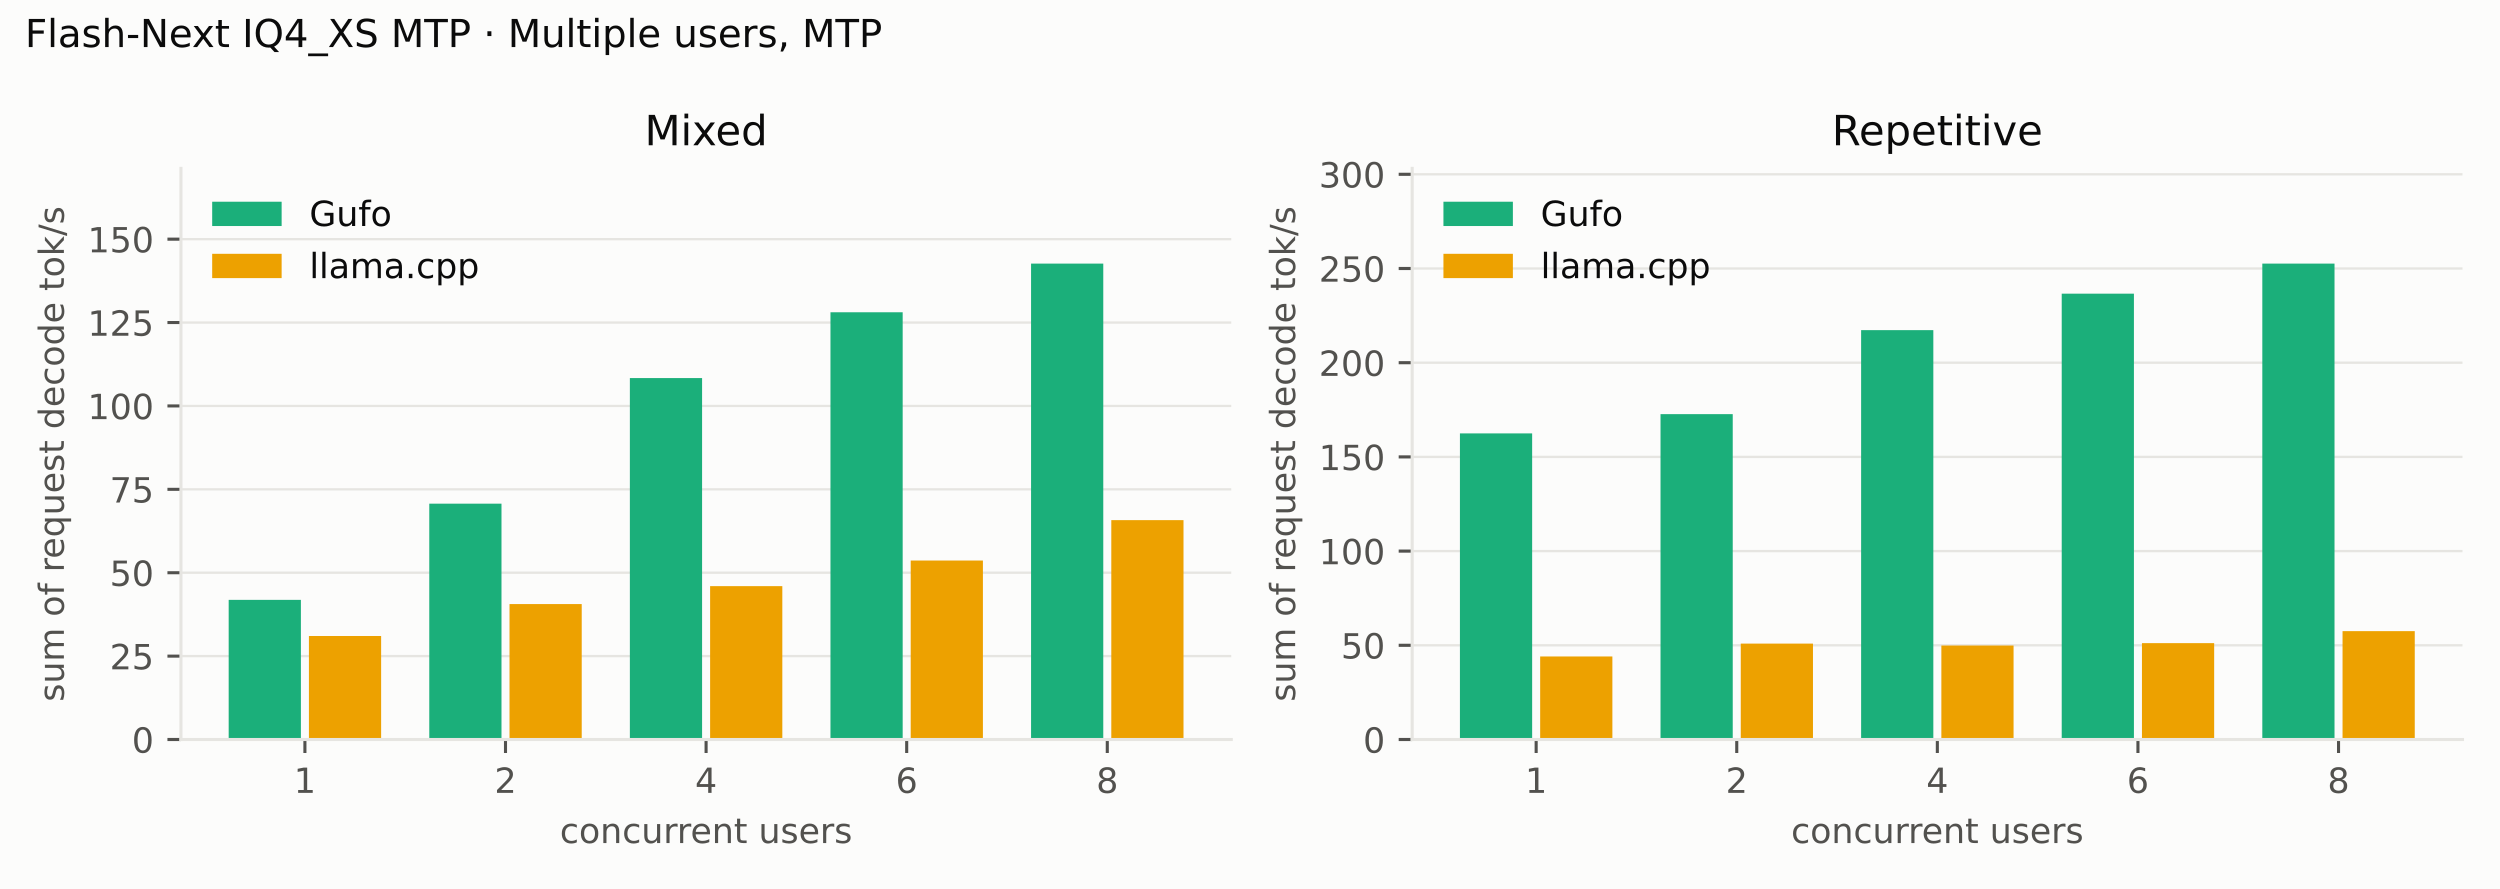
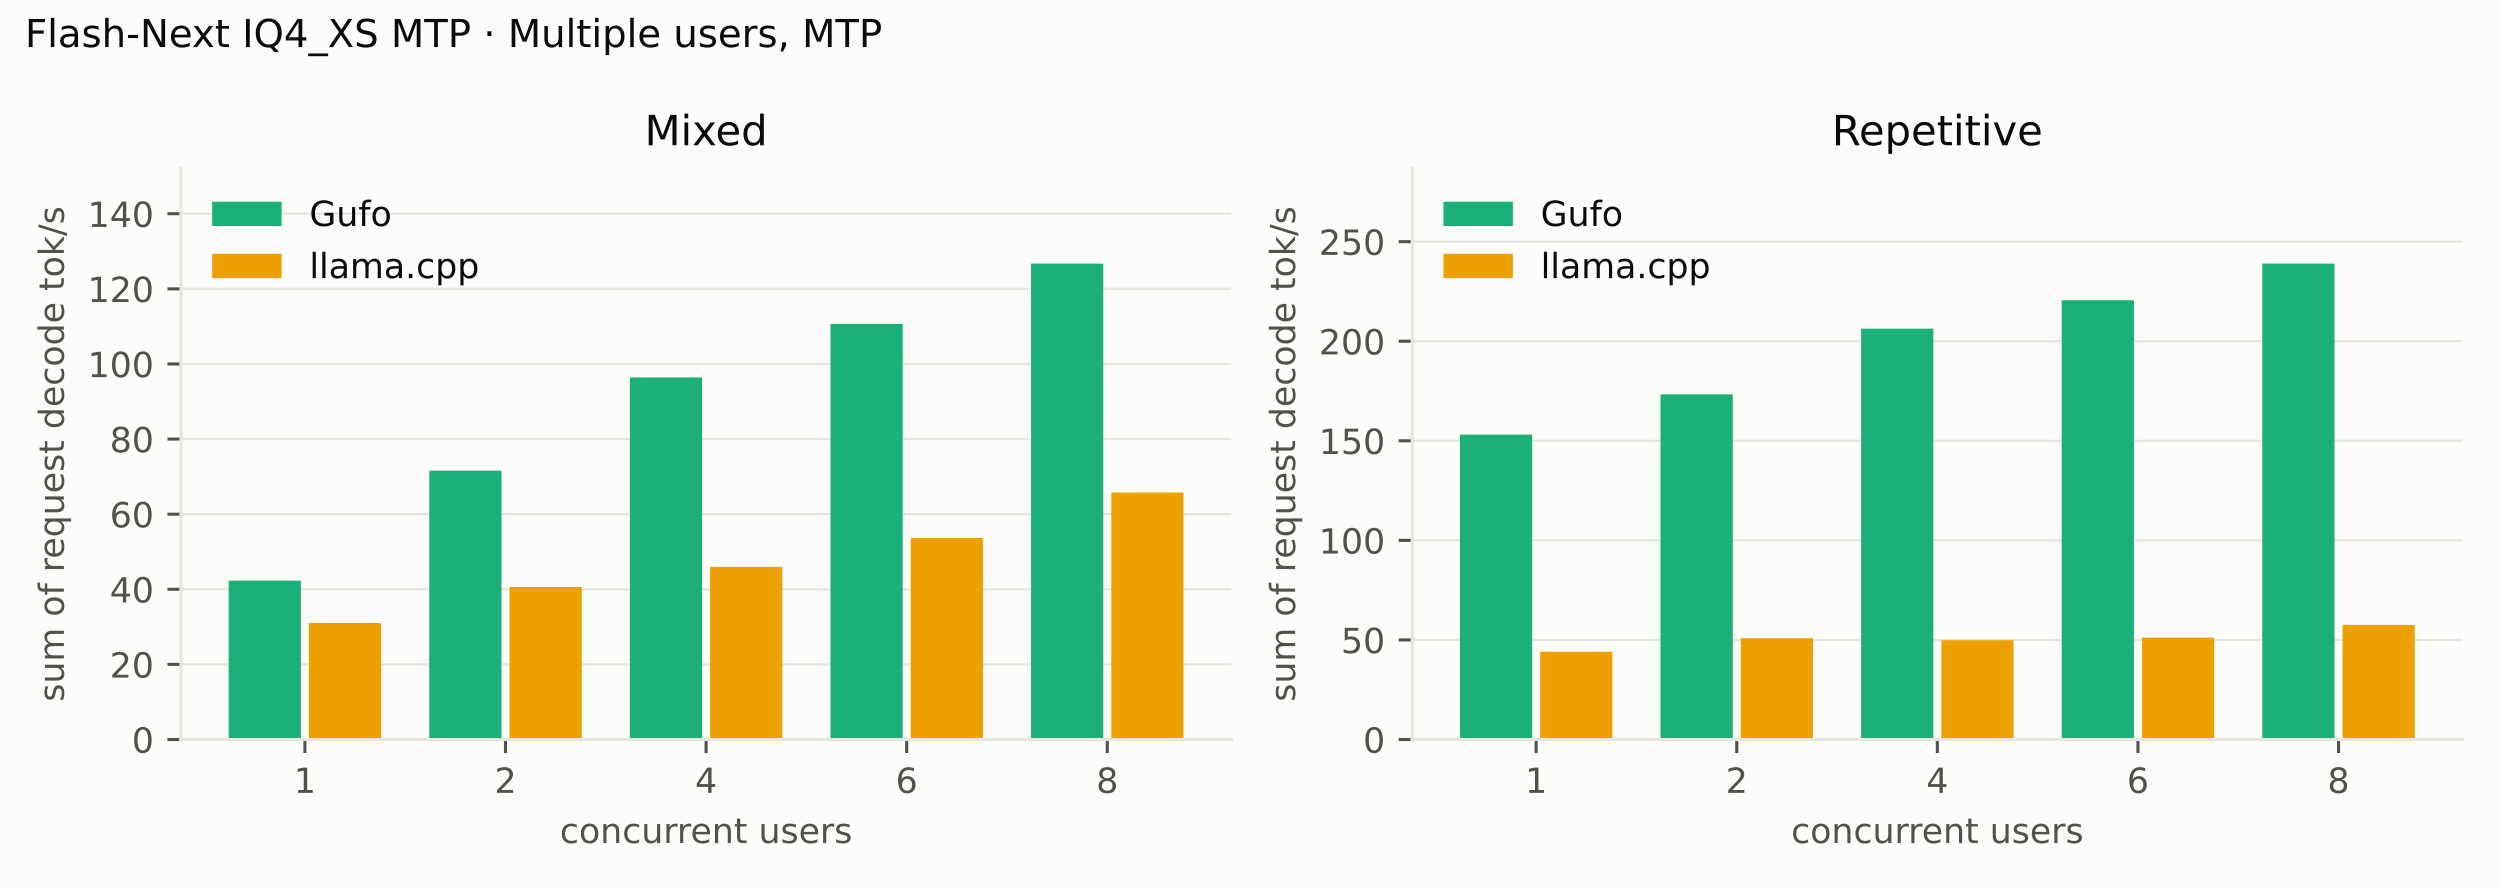
<svg xmlns="http://www.w3.org/2000/svg" xmlns:xlink="http://www.w3.org/1999/xlink" width="648pt" height="230.4pt" viewBox="0 0 648 230.4" version="1.1">
  <defs>
    <style type="text/css">*{stroke-linejoin: round; stroke-linecap: butt}</style>
  </defs>
  <g id="figure_1">
    <g id="patch_1">
      <path d="M 0 230.4 L 648 230.4 L 648 0 L 0 0 z " style="fill: #fcfcfb" />
    </g>
    <g id="axes_1">
      <g id="patch_2">
        <path d="M 46.899 191.68 L 319.14 191.68 L 319.14 43.647 L 46.899 43.647 z " style="fill: #fcfcfb" />
      </g>
      <g id="matplotlib.axis_1">
        <g id="xtick_1">
          <g id="line2d_1">
            <defs>
              <path id="m1ebf051f68" d="M 0 0 L 0 3.5 " style="stroke: #52514e; stroke-width: 0.8" />
            </defs>
            <g>
              <use xlink:href="#m1ebf051f68" x="79.032" y="191.68" style="fill: #52514e; stroke: #52514e; stroke-width: 0.8" />
            </g>
          </g>
          <g id="text_1">
            <text style="font-size: 9px; font-family: 'DejaVu Sans', 'Bitstream Vera Sans', 'Computer Modern Sans Serif', 'Lucida Grande', 'Verdana', 'Geneva', 'Lucid', 'Arial', 'Helvetica', 'Avant Garde', sans-serif; text-anchor: middle; fill: #52514e" x="79.032" y="205.518" transform="rotate(-0 79.03174 205.5179)">1</text>
          </g>
        </g>
        <g id="xtick_2">
          <g id="line2d_2">
            <g>
              <use xlink:href="#m1ebf051f68" x="131.026" y="191.68" style="fill: #52514e; stroke: #52514e; stroke-width: 0.8" />
            </g>
          </g>
          <g id="text_2">
            <text style="font-size: 9px; font-family: 'DejaVu Sans', 'Bitstream Vera Sans', 'Computer Modern Sans Serif', 'Lucida Grande', 'Verdana', 'Geneva', 'Lucid', 'Arial', 'Helvetica', 'Avant Garde', sans-serif; text-anchor: middle; fill: #52514e" x="131.026" y="205.518" transform="rotate(-0 131.0257 205.5179)">2</text>
          </g>
        </g>
        <g id="xtick_3">
          <g id="line2d_3">
            <g>
              <use xlink:href="#m1ebf051f68" x="183.02" y="191.68" style="fill: #52514e; stroke: #52514e; stroke-width: 0.8" />
            </g>
          </g>
          <g id="text_3">
            <text style="font-size: 9px; font-family: 'DejaVu Sans', 'Bitstream Vera Sans', 'Computer Modern Sans Serif', 'Lucida Grande', 'Verdana', 'Geneva', 'Lucid', 'Arial', 'Helvetica', 'Avant Garde', sans-serif; text-anchor: middle; fill: #52514e" x="183.02" y="205.518" transform="rotate(-0 183.0197 205.5179)">4</text>
          </g>
        </g>
        <g id="xtick_4">
          <g id="line2d_4">
            <g>
              <use xlink:href="#m1ebf051f68" x="235.014" y="191.68" style="fill: #52514e; stroke: #52514e; stroke-width: 0.8" />
            </g>
          </g>
          <g id="text_4">
            <text style="font-size: 9px; font-family: 'DejaVu Sans', 'Bitstream Vera Sans', 'Computer Modern Sans Serif', 'Lucida Grande', 'Verdana', 'Geneva', 'Lucid', 'Arial', 'Helvetica', 'Avant Garde', sans-serif; text-anchor: middle; fill: #52514e" x="235.014" y="205.518" transform="rotate(-0 235.0137 205.5179)">6</text>
          </g>
        </g>
        <g id="xtick_5">
          <g id="line2d_5">
            <g>
              <use xlink:href="#m1ebf051f68" x="287.008" y="191.68" style="fill: #52514e; stroke: #52514e; stroke-width: 0.8" />
            </g>
          </g>
          <g id="text_5">
            <text style="font-size: 9px; font-family: 'DejaVu Sans', 'Bitstream Vera Sans', 'Computer Modern Sans Serif', 'Lucida Grande', 'Verdana', 'Geneva', 'Lucid', 'Arial', 'Helvetica', 'Avant Garde', sans-serif; text-anchor: middle; fill: #52514e" x="287.008" y="205.518" transform="rotate(-0 287.0077 205.5179)">8</text>
          </g>
        </g>
        <g id="text_6">
          <text style="font-size: 9px; font-family: 'DejaVu Sans', 'Bitstream Vera Sans', 'Computer Modern Sans Serif', 'Lucida Grande', 'Verdana', 'Geneva', 'Lucid', 'Arial', 'Helvetica', 'Avant Garde', sans-serif; text-anchor: middle; fill: #52514e" x="183.02" y="218.518" transform="rotate(-0 183.0197 218.5179)">concurrent users</text>
        </g>
      </g>
      <g id="matplotlib.axis_2">
        <g id="ytick_1">
          <g id="line2d_6">
            <path d="M 46.899 191.68 L 319.14 191.68 " clip-path="url(#p1bdd1d52e2)" style="fill: none; stroke: #e6e5e1; stroke-width: 0.6; stroke-linecap: square" />
          </g>
          <g id="line2d_7">
            <defs>
              <path id="m680e5b1e24" d="M 0 0 L -3.5 0 " style="stroke: #52514e; stroke-width: 0.8" />
            </defs>
            <g>
              <use xlink:href="#m680e5b1e24" x="46.899" y="191.68" style="fill: #52514e; stroke: #52514e; stroke-width: 0.8" />
            </g>
          </g>
          <g id="text_7">
            <text style="font-size: 9px; font-family: 'DejaVu Sans', 'Bitstream Vera Sans', 'Computer Modern Sans Serif', 'Lucida Grande', 'Verdana', 'Geneva', 'Lucid', 'Arial', 'Helvetica', 'Avant Garde', sans-serif; text-anchor: end; fill: #52514e" x="39.899" y="195.099" transform="rotate(-0 39.89945 195.0989)">0</text>
          </g>
        </g>
        <g id="ytick_2">
          <g id="line2d_8">
-             <path d="M 46.899 170.065 L 319.14 170.065 " clip-path="url(#p1bdd1d52e2)" style="fill: none; stroke: #e6e5e1; stroke-width: 0.6; stroke-linecap: square" />
+             <path d="M 46.899 172.212 L 319.14 172.212 " clip-path="url(#p1bdd1d52e2)" style="fill: none; stroke: #e6e5e1; stroke-width: 0.6; stroke-linecap: square" />
          </g>
          <g id="line2d_9">
            <g>
-               <use xlink:href="#m680e5b1e24" x="46.899" y="170.065" style="fill: #52514e; stroke: #52514e; stroke-width: 0.8" />
+               <use xlink:href="#m680e5b1e24" x="46.899" y="172.212" style="fill: #52514e; stroke: #52514e; stroke-width: 0.8" />
            </g>
          </g>
          <g id="text_8">
-             <text style="font-size: 9px; font-family: 'DejaVu Sans', 'Bitstream Vera Sans', 'Computer Modern Sans Serif', 'Lucida Grande', 'Verdana', 'Geneva', 'Lucid', 'Arial', 'Helvetica', 'Avant Garde', sans-serif; text-anchor: end; fill: #52514e" x="39.899" y="173.484" transform="rotate(-0 39.89945 173.484)">25</text>
+             <text style="font-size: 9px; font-family: 'DejaVu Sans', 'Bitstream Vera Sans', 'Computer Modern Sans Serif', 'Lucida Grande', 'Verdana', 'Geneva', 'Lucid', 'Arial', 'Helvetica', 'Avant Garde', sans-serif; text-anchor: end; fill: #52514e" x="39.899" y="175.631" transform="rotate(-0 39.89945 175.6307)">20</text>
          </g>
        </g>
        <g id="ytick_3">
          <g id="line2d_10">
-             <path d="M 46.899 148.45 L 319.14 148.45 " clip-path="url(#p1bdd1d52e2)" style="fill: none; stroke: #e6e5e1; stroke-width: 0.6; stroke-linecap: square" />
+             <path d="M 46.899 152.743 L 319.14 152.743 " clip-path="url(#p1bdd1d52e2)" style="fill: none; stroke: #e6e5e1; stroke-width: 0.6; stroke-linecap: square" />
          </g>
          <g id="line2d_11">
            <g>
-               <use xlink:href="#m680e5b1e24" x="46.899" y="148.45" style="fill: #52514e; stroke: #52514e; stroke-width: 0.8" />
+               <use xlink:href="#m680e5b1e24" x="46.899" y="152.743" style="fill: #52514e; stroke: #52514e; stroke-width: 0.8" />
            </g>
          </g>
          <g id="text_9">
-             <text style="font-size: 9px; font-family: 'DejaVu Sans', 'Bitstream Vera Sans', 'Computer Modern Sans Serif', 'Lucida Grande', 'Verdana', 'Geneva', 'Lucid', 'Arial', 'Helvetica', 'Avant Garde', sans-serif; text-anchor: end; fill: #52514e" x="39.899" y="151.869" transform="rotate(-0 39.89945 151.8691)">50</text>
+             <text style="font-size: 9px; font-family: 'DejaVu Sans', 'Bitstream Vera Sans', 'Computer Modern Sans Serif', 'Lucida Grande', 'Verdana', 'Geneva', 'Lucid', 'Arial', 'Helvetica', 'Avant Garde', sans-serif; text-anchor: end; fill: #52514e" x="39.899" y="156.162" transform="rotate(-0 39.89945 156.1624)">40</text>
          </g>
        </g>
        <g id="ytick_4">
          <g id="line2d_12">
-             <path d="M 46.899 126.835 L 319.14 126.835 " clip-path="url(#p1bdd1d52e2)" style="fill: none; stroke: #e6e5e1; stroke-width: 0.6; stroke-linecap: square" />
+             <path d="M 46.899 133.275 L 319.14 133.275 " clip-path="url(#p1bdd1d52e2)" style="fill: none; stroke: #e6e5e1; stroke-width: 0.6; stroke-linecap: square" />
          </g>
          <g id="line2d_13">
            <g>
-               <use xlink:href="#m680e5b1e24" x="46.899" y="126.835" style="fill: #52514e; stroke: #52514e; stroke-width: 0.8" />
+               <use xlink:href="#m680e5b1e24" x="46.899" y="133.275" style="fill: #52514e; stroke: #52514e; stroke-width: 0.8" />
            </g>
          </g>
          <g id="text_10">
-             <text style="font-size: 9px; font-family: 'DejaVu Sans', 'Bitstream Vera Sans', 'Computer Modern Sans Serif', 'Lucida Grande', 'Verdana', 'Geneva', 'Lucid', 'Arial', 'Helvetica', 'Avant Garde', sans-serif; text-anchor: end; fill: #52514e" x="39.899" y="130.254" transform="rotate(-0 39.89945 130.2541)">75</text>
+             <text style="font-size: 9px; font-family: 'DejaVu Sans', 'Bitstream Vera Sans', 'Computer Modern Sans Serif', 'Lucida Grande', 'Verdana', 'Geneva', 'Lucid', 'Arial', 'Helvetica', 'Avant Garde', sans-serif; text-anchor: end; fill: #52514e" x="39.899" y="136.694" transform="rotate(-0 39.89945 136.6941)">60</text>
          </g>
        </g>
        <g id="ytick_5">
          <g id="line2d_14">
-             <path d="M 46.899 105.22 L 319.14 105.22 " clip-path="url(#p1bdd1d52e2)" style="fill: none; stroke: #e6e5e1; stroke-width: 0.6; stroke-linecap: square" />
+             <path d="M 46.899 113.807 L 319.14 113.807 " clip-path="url(#p1bdd1d52e2)" style="fill: none; stroke: #e6e5e1; stroke-width: 0.6; stroke-linecap: square" />
          </g>
          <g id="line2d_15">
            <g>
-               <use xlink:href="#m680e5b1e24" x="46.899" y="105.22" style="fill: #52514e; stroke: #52514e; stroke-width: 0.8" />
+               <use xlink:href="#m680e5b1e24" x="46.899" y="113.807" style="fill: #52514e; stroke: #52514e; stroke-width: 0.8" />
            </g>
          </g>
          <g id="text_11">
-             <text style="font-size: 9px; font-family: 'DejaVu Sans', 'Bitstream Vera Sans', 'Computer Modern Sans Serif', 'Lucida Grande', 'Verdana', 'Geneva', 'Lucid', 'Arial', 'Helvetica', 'Avant Garde', sans-serif; text-anchor: end; fill: #52514e" x="39.899" y="108.639" transform="rotate(-0 39.89945 108.6392)">100</text>
+             <text style="font-size: 9px; font-family: 'DejaVu Sans', 'Bitstream Vera Sans', 'Computer Modern Sans Serif', 'Lucida Grande', 'Verdana', 'Geneva', 'Lucid', 'Arial', 'Helvetica', 'Avant Garde', sans-serif; text-anchor: end; fill: #52514e" x="39.899" y="117.226" transform="rotate(-0 39.89945 117.2258)">80</text>
          </g>
        </g>
        <g id="ytick_6">
          <g id="line2d_16">
-             <path d="M 46.899 83.605 L 319.14 83.605 " clip-path="url(#p1bdd1d52e2)" style="fill: none; stroke: #e6e5e1; stroke-width: 0.6; stroke-linecap: square" />
+             <path d="M 46.899 94.339 L 319.14 94.339 " clip-path="url(#p1bdd1d52e2)" style="fill: none; stroke: #e6e5e1; stroke-width: 0.6; stroke-linecap: square" />
          </g>
          <g id="line2d_17">
            <g>
-               <use xlink:href="#m680e5b1e24" x="46.899" y="83.605" style="fill: #52514e; stroke: #52514e; stroke-width: 0.8" />
+               <use xlink:href="#m680e5b1e24" x="46.899" y="94.339" style="fill: #52514e; stroke: #52514e; stroke-width: 0.8" />
            </g>
          </g>
          <g id="text_12">
-             <text style="font-size: 9px; font-family: 'DejaVu Sans', 'Bitstream Vera Sans', 'Computer Modern Sans Serif', 'Lucida Grande', 'Verdana', 'Geneva', 'Lucid', 'Arial', 'Helvetica', 'Avant Garde', sans-serif; text-anchor: end; fill: #52514e" x="39.899" y="87.024" transform="rotate(-0 39.89945 87.02427)">125</text>
+             <text style="font-size: 9px; font-family: 'DejaVu Sans', 'Bitstream Vera Sans', 'Computer Modern Sans Serif', 'Lucida Grande', 'Verdana', 'Geneva', 'Lucid', 'Arial', 'Helvetica', 'Avant Garde', sans-serif; text-anchor: end; fill: #52514e" x="39.899" y="97.758" transform="rotate(-0 39.89945 97.75755)">100</text>
          </g>
        </g>
        <g id="ytick_7">
          <g id="line2d_18">
-             <path d="M 46.899 61.99 L 319.14 61.99 " clip-path="url(#p1bdd1d52e2)" style="fill: none; stroke: #e6e5e1; stroke-width: 0.6; stroke-linecap: square" />
+             <path d="M 46.899 74.87 L 319.14 74.87 " clip-path="url(#p1bdd1d52e2)" style="fill: none; stroke: #e6e5e1; stroke-width: 0.6; stroke-linecap: square" />
          </g>
          <g id="line2d_19">
            <g>
-               <use xlink:href="#m680e5b1e24" x="46.899" y="61.99" style="fill: #52514e; stroke: #52514e; stroke-width: 0.8" />
+               <use xlink:href="#m680e5b1e24" x="46.899" y="74.87" style="fill: #52514e; stroke: #52514e; stroke-width: 0.8" />
            </g>
          </g>
          <g id="text_13">
-             <text style="font-size: 9px; font-family: 'DejaVu Sans', 'Bitstream Vera Sans', 'Computer Modern Sans Serif', 'Lucida Grande', 'Verdana', 'Geneva', 'Lucid', 'Arial', 'Helvetica', 'Avant Garde', sans-serif; text-anchor: end; fill: #52514e" x="39.899" y="65.409" transform="rotate(-0 39.89945 65.40934)">150</text>
-           </g>
-         </g>
-         <g id="text_14">
+             <text style="font-size: 9px; font-family: 'DejaVu Sans', 'Bitstream Vera Sans', 'Computer Modern Sans Serif', 'Lucida Grande', 'Verdana', 'Geneva', 'Lucid', 'Arial', 'Helvetica', 'Avant Garde', sans-serif; text-anchor: end; fill: #52514e" x="39.899" y="78.289" transform="rotate(-0 39.89945 78.28927)">120</text>
+           </g>
+         </g>
+         <g id="ytick_8">
+           <g id="line2d_20">
+             <path d="M 46.899 55.402 L 319.14 55.402 " clip-path="url(#p1bdd1d52e2)" style="fill: none; stroke: #e6e5e1; stroke-width: 0.6; stroke-linecap: square" />
+           </g>
+           <g id="line2d_21">
+             <g>
+               <use xlink:href="#m680e5b1e24" x="46.899" y="55.402" style="fill: #52514e; stroke: #52514e; stroke-width: 0.8" />
+             </g>
+           </g>
+           <g id="text_14">
+             <text style="font-size: 9px; font-family: 'DejaVu Sans', 'Bitstream Vera Sans', 'Computer Modern Sans Serif', 'Lucida Grande', 'Verdana', 'Geneva', 'Lucid', 'Arial', 'Helvetica', 'Avant Garde', sans-serif; text-anchor: end; fill: #52514e" x="39.899" y="58.821" transform="rotate(-0 39.89945 58.82099)">140</text>
+           </g>
+         </g>
+         <g id="text_15">
          <text style="font-size: 9px; font-family: 'DejaVu Sans', 'Bitstream Vera Sans', 'Computer Modern Sans Serif', 'Lucida Grande', 'Verdana', 'Geneva', 'Lucid', 'Arial', 'Helvetica', 'Avant Garde', sans-serif; text-anchor: middle; fill: #52514e" x="16.559" y="117.664" transform="rotate(-90 16.55859 117.6635)">sum of request decode tok/s</text>
        </g>
      </g>
      <g id="patch_3">
-         <path d="M 59.274 191.68 L 77.992 191.68 L 77.992 155.488 L 59.274 155.488 z " clip-path="url(#p1bdd1d52e2)" style="fill: #1baf7a" />
+         <path d="M 59.274 191.68 L 77.992 191.68 L 77.992 150.495 L 59.274 150.495 z " clip-path="url(#p1bdd1d52e2)" style="fill: #1baf7a" />
      </g>
      <g id="patch_4">
-         <path d="M 111.268 191.68 L 129.986 191.68 L 129.986 130.553 L 111.268 130.553 z " clip-path="url(#p1bdd1d52e2)" style="fill: #1baf7a" />
+         <path d="M 111.268 191.68 L 129.986 191.68 L 129.986 121.993 L 111.268 121.993 z " clip-path="url(#p1bdd1d52e2)" style="fill: #1baf7a" />
      </g>
      <g id="patch_5">
-         <path d="M 163.262 191.68 L 181.98 191.68 L 181.98 97.992 L 163.262 97.992 z " clip-path="url(#p1bdd1d52e2)" style="fill: #1baf7a" />
+         <path d="M 163.262 191.68 L 181.98 191.68 L 181.98 97.843 L 163.262 97.843 z " clip-path="url(#p1bdd1d52e2)" style="fill: #1baf7a" />
      </g>
      <g id="patch_6">
-         <path d="M 215.256 191.68 L 233.974 191.68 L 233.974 80.942 L 215.256 80.942 z " clip-path="url(#p1bdd1d52e2)" style="fill: #1baf7a" />
+         <path d="M 215.256 191.68 L 233.974 191.68 L 233.974 83.972 L 215.256 83.972 z " clip-path="url(#p1bdd1d52e2)" style="fill: #1baf7a" />
      </g>
      <g id="patch_7">
        <path d="M 267.25 191.68 L 285.968 191.68 L 285.968 68.319 L 267.25 68.319 z " clip-path="url(#p1bdd1d52e2)" style="fill: #1baf7a" />
      </g>
      <g id="patch_8">
-         <path d="M 80.072 191.68 L 98.789 191.68 L 98.789 164.852 L 80.072 164.852 z " clip-path="url(#p1bdd1d52e2)" style="fill: #eda100" />
+         <path d="M 80.072 191.68 L 98.789 191.68 L 98.789 161.475 L 80.072 161.475 z " clip-path="url(#p1bdd1d52e2)" style="fill: #eda100" />
      </g>
      <g id="patch_9">
-         <path d="M 132.066 191.68 L 150.783 191.68 L 150.783 156.577 L 132.066 156.577 z " clip-path="url(#p1bdd1d52e2)" style="fill: #eda100" />
+         <path d="M 132.066 191.68 L 150.783 191.68 L 150.783 152.159 L 132.066 152.159 z " clip-path="url(#p1bdd1d52e2)" style="fill: #eda100" />
      </g>
      <g id="patch_10">
-         <path d="M 184.06 191.68 L 202.777 191.68 L 202.777 151.934 L 184.06 151.934 z " clip-path="url(#p1bdd1d52e2)" style="fill: #eda100" />
+         <path d="M 184.06 191.68 L 202.777 191.68 L 202.777 146.932 L 184.06 146.932 z " clip-path="url(#p1bdd1d52e2)" style="fill: #eda100" />
      </g>
      <g id="patch_11">
-         <path d="M 236.054 191.68 L 254.771 191.68 L 254.771 145.286 L 236.054 145.286 z " clip-path="url(#p1bdd1d52e2)" style="fill: #eda100" />
+         <path d="M 236.054 191.68 L 254.771 191.68 L 254.771 139.447 L 236.054 139.447 z " clip-path="url(#p1bdd1d52e2)" style="fill: #eda100" />
      </g>
      <g id="patch_12">
-         <path d="M 288.048 191.68 L 306.765 191.68 L 306.765 134.824 L 288.048 134.824 z " clip-path="url(#p1bdd1d52e2)" style="fill: #eda100" />
+         <path d="M 288.048 191.68 L 306.765 191.68 L 306.765 127.668 L 288.048 127.668 z " clip-path="url(#p1bdd1d52e2)" style="fill: #eda100" />
      </g>
      <g id="patch_13">
        <path d="M 46.899 191.68 L 46.899 43.647 " style="fill: none; stroke: #e6e5e1; stroke-width: 0.8; stroke-linejoin: miter; stroke-linecap: square" />
      </g>
      <g id="patch_14">
        <path d="M 46.899 191.68 L 319.14 191.68 " style="fill: none; stroke: #e6e5e1; stroke-width: 0.8; stroke-linejoin: miter; stroke-linecap: square" />
      </g>
-       <g id="text_15">
+       <g id="text_16">
        <text style="font-size: 10.8px; font-family: 'DejaVu Sans', 'Bitstream Vera Sans', 'Computer Modern Sans Serif', 'Lucida Grande', 'Verdana', 'Geneva', 'Lucid', 'Arial', 'Helvetica', 'Avant Garde', sans-serif; text-anchor: middle; fill: #0b0b0b" x="183.02" y="37.647" transform="rotate(-0 183.0197 37.64709)">Mixed</text>
      </g>
      <g id="legend_1">
        <g id="patch_15">
          <path d="M 54.999 58.586 L 72.999 58.586 L 72.999 52.286 L 54.999 52.286 z " style="fill: #1baf7a" />
        </g>
-         <g id="text_16">
+         <g id="text_17">
          <text style="font-size: 9px; font-family: 'DejaVu Sans', 'Bitstream Vera Sans', 'Computer Modern Sans Serif', 'Lucida Grande', 'Verdana', 'Geneva', 'Lucid', 'Arial', 'Helvetica', 'Avant Garde', sans-serif; text-anchor: start; fill: #0b0b0b" x="80.199" y="58.586" transform="rotate(-0 80.19945 58.58569)">Gufo</text>
        </g>
        <g id="patch_16">
          <path d="M 54.999 72.086 L 72.999 72.086 L 72.999 65.786 L 54.999 65.786 z " style="fill: #eda100" />
        </g>
-         <g id="text_17">
+         <g id="text_18">
          <text style="font-size: 9px; font-family: 'DejaVu Sans', 'Bitstream Vera Sans', 'Computer Modern Sans Serif', 'Lucida Grande', 'Verdana', 'Geneva', 'Lucid', 'Arial', 'Helvetica', 'Avant Garde', sans-serif; text-anchor: start; fill: #0b0b0b" x="80.199" y="72.086" transform="rotate(-0 80.19945 72.08639)">llama.cpp</text>
        </g>
      </g>
    </g>
    <g id="axes_2">
      <g id="patch_17">
        <path d="M 366.039 191.68 L 638.28 191.68 L 638.28 43.647 L 366.039 43.647 z " style="fill: #fcfcfb" />
      </g>
      <g id="matplotlib.axis_3">
        <g id="xtick_6">
-           <g id="line2d_20">
+           <g id="line2d_22">
            <g>
              <use xlink:href="#m1ebf051f68" x="398.172" y="191.68" style="fill: #52514e; stroke: #52514e; stroke-width: 0.8" />
            </g>
          </g>
-           <g id="text_18">
+           <g id="text_19">
            <text style="font-size: 9px; font-family: 'DejaVu Sans', 'Bitstream Vera Sans', 'Computer Modern Sans Serif', 'Lucida Grande', 'Verdana', 'Geneva', 'Lucid', 'Arial', 'Helvetica', 'Avant Garde', sans-serif; text-anchor: middle; fill: #52514e" x="398.172" y="205.518" transform="rotate(-0 398.1717 205.5179)">1</text>
          </g>
        </g>
        <g id="xtick_7">
-           <g id="line2d_21">
+           <g id="line2d_23">
            <g>
              <use xlink:href="#m1ebf051f68" x="450.166" y="191.68" style="fill: #52514e; stroke: #52514e; stroke-width: 0.8" />
            </g>
          </g>
-           <g id="text_19">
+           <g id="text_20">
            <text style="font-size: 9px; font-family: 'DejaVu Sans', 'Bitstream Vera Sans', 'Computer Modern Sans Serif', 'Lucida Grande', 'Verdana', 'Geneva', 'Lucid', 'Arial', 'Helvetica', 'Avant Garde', sans-serif; text-anchor: middle; fill: #52514e" x="450.166" y="205.518" transform="rotate(-0 450.1657 205.5179)">2</text>
          </g>
        </g>
        <g id="xtick_8">
-           <g id="line2d_22">
+           <g id="line2d_24">
            <g>
              <use xlink:href="#m1ebf051f68" x="502.16" y="191.68" style="fill: #52514e; stroke: #52514e; stroke-width: 0.8" />
            </g>
          </g>
-           <g id="text_20">
+           <g id="text_21">
            <text style="font-size: 9px; font-family: 'DejaVu Sans', 'Bitstream Vera Sans', 'Computer Modern Sans Serif', 'Lucida Grande', 'Verdana', 'Geneva', 'Lucid', 'Arial', 'Helvetica', 'Avant Garde', sans-serif; text-anchor: middle; fill: #52514e" x="502.16" y="205.518" transform="rotate(-0 502.1597 205.5179)">4</text>
          </g>
        </g>
        <g id="xtick_9">
-           <g id="line2d_23">
+           <g id="line2d_25">
            <g>
              <use xlink:href="#m1ebf051f68" x="554.154" y="191.68" style="fill: #52514e; stroke: #52514e; stroke-width: 0.8" />
            </g>
          </g>
-           <g id="text_21">
+           <g id="text_22">
            <text style="font-size: 9px; font-family: 'DejaVu Sans', 'Bitstream Vera Sans', 'Computer Modern Sans Serif', 'Lucida Grande', 'Verdana', 'Geneva', 'Lucid', 'Arial', 'Helvetica', 'Avant Garde', sans-serif; text-anchor: middle; fill: #52514e" x="554.154" y="205.518" transform="rotate(-0 554.1537 205.5179)">6</text>
          </g>
        </g>
        <g id="xtick_10">
-           <g id="line2d_24">
+           <g id="line2d_26">
            <g>
              <use xlink:href="#m1ebf051f68" x="606.148" y="191.68" style="fill: #52514e; stroke: #52514e; stroke-width: 0.8" />
            </g>
          </g>
-           <g id="text_22">
+           <g id="text_23">
            <text style="font-size: 9px; font-family: 'DejaVu Sans', 'Bitstream Vera Sans', 'Computer Modern Sans Serif', 'Lucida Grande', 'Verdana', 'Geneva', 'Lucid', 'Arial', 'Helvetica', 'Avant Garde', sans-serif; text-anchor: middle; fill: #52514e" x="606.148" y="205.518" transform="rotate(-0 606.1477 205.5179)">8</text>
          </g>
        </g>
-         <g id="text_23">
+         <g id="text_24">
          <text style="font-size: 9px; font-family: 'DejaVu Sans', 'Bitstream Vera Sans', 'Computer Modern Sans Serif', 'Lucida Grande', 'Verdana', 'Geneva', 'Lucid', 'Arial', 'Helvetica', 'Avant Garde', sans-serif; text-anchor: middle; fill: #52514e" x="502.16" y="218.518" transform="rotate(-0 502.1597 218.5179)">concurrent users</text>
        </g>
      </g>
      <g id="matplotlib.axis_4">
-         <g id="ytick_8">
-           <g id="line2d_25">
-             <path d="M 366.039 191.68 L 638.28 191.68 " clip-path="url(#pbed3e39741)" style="fill: none; stroke: #e6e5e1; stroke-width: 0.6; stroke-linecap: square" />
-           </g>
-           <g id="line2d_26">
-             <g>
-               <use xlink:href="#m680e5b1e24" x="366.039" y="191.68" style="fill: #52514e; stroke: #52514e; stroke-width: 0.8" />
-             </g>
-           </g>
-           <g id="text_24">
-             <text style="font-size: 9px; font-family: 'DejaVu Sans', 'Bitstream Vera Sans', 'Computer Modern Sans Serif', 'Lucida Grande', 'Verdana', 'Geneva', 'Lucid', 'Arial', 'Helvetica', 'Avant Garde', sans-serif; text-anchor: end; fill: #52514e" x="359.039" y="195.099" transform="rotate(-0 359.0395 195.0989)">0</text>
-           </g>
-         </g>
        <g id="ytick_9">
          <g id="line2d_27">
-             <path d="M 366.039 167.263 L 638.28 167.263 " clip-path="url(#pbed3e39741)" style="fill: none; stroke: #e6e5e1; stroke-width: 0.6; stroke-linecap: square" />
+             <path d="M 366.039 191.68 L 638.28 191.68 " clip-path="url(#pbed3e39741)" style="fill: none; stroke: #e6e5e1; stroke-width: 0.6; stroke-linecap: square" />
          </g>
          <g id="line2d_28">
            <g>
-               <use xlink:href="#m680e5b1e24" x="366.039" y="167.263" style="fill: #52514e; stroke: #52514e; stroke-width: 0.8" />
+               <use xlink:href="#m680e5b1e24" x="366.039" y="191.68" style="fill: #52514e; stroke: #52514e; stroke-width: 0.8" />
            </g>
          </g>
          <g id="text_25">
-             <text style="font-size: 9px; font-family: 'DejaVu Sans', 'Bitstream Vera Sans', 'Computer Modern Sans Serif', 'Lucida Grande', 'Verdana', 'Geneva', 'Lucid', 'Arial', 'Helvetica', 'Avant Garde', sans-serif; text-anchor: end; fill: #52514e" x="359.039" y="170.682" transform="rotate(-0 359.0395 170.6817)">50</text>
+             <text style="font-size: 9px; font-family: 'DejaVu Sans', 'Bitstream Vera Sans', 'Computer Modern Sans Serif', 'Lucida Grande', 'Verdana', 'Geneva', 'Lucid', 'Arial', 'Helvetica', 'Avant Garde', sans-serif; text-anchor: end; fill: #52514e" x="359.039" y="195.099" transform="rotate(-0 359.0395 195.0989)">0</text>
          </g>
        </g>
        <g id="ytick_10">
          <g id="line2d_29">
-             <path d="M 366.039 142.846 L 638.28 142.846 " clip-path="url(#pbed3e39741)" style="fill: none; stroke: #e6e5e1; stroke-width: 0.6; stroke-linecap: square" />
+             <path d="M 366.039 165.872 L 638.28 165.872 " clip-path="url(#pbed3e39741)" style="fill: none; stroke: #e6e5e1; stroke-width: 0.6; stroke-linecap: square" />
          </g>
          <g id="line2d_30">
            <g>
-               <use xlink:href="#m680e5b1e24" x="366.039" y="142.846" style="fill: #52514e; stroke: #52514e; stroke-width: 0.8" />
+               <use xlink:href="#m680e5b1e24" x="366.039" y="165.872" style="fill: #52514e; stroke: #52514e; stroke-width: 0.8" />
            </g>
          </g>
          <g id="text_26">
-             <text style="font-size: 9px; font-family: 'DejaVu Sans', 'Bitstream Vera Sans', 'Computer Modern Sans Serif', 'Lucida Grande', 'Verdana', 'Geneva', 'Lucid', 'Arial', 'Helvetica', 'Avant Garde', sans-serif; text-anchor: end; fill: #52514e" x="359.039" y="146.264" transform="rotate(-0 359.0395 146.2645)">100</text>
+             <text style="font-size: 9px; font-family: 'DejaVu Sans', 'Bitstream Vera Sans', 'Computer Modern Sans Serif', 'Lucida Grande', 'Verdana', 'Geneva', 'Lucid', 'Arial', 'Helvetica', 'Avant Garde', sans-serif; text-anchor: end; fill: #52514e" x="359.039" y="169.291" transform="rotate(-0 359.0395 169.2913)">50</text>
          </g>
        </g>
        <g id="ytick_11">
          <g id="line2d_31">
-             <path d="M 366.039 118.428 L 638.28 118.428 " clip-path="url(#pbed3e39741)" style="fill: none; stroke: #e6e5e1; stroke-width: 0.6; stroke-linecap: square" />
+             <path d="M 366.039 140.065 L 638.28 140.065 " clip-path="url(#pbed3e39741)" style="fill: none; stroke: #e6e5e1; stroke-width: 0.6; stroke-linecap: square" />
          </g>
          <g id="line2d_32">
            <g>
-               <use xlink:href="#m680e5b1e24" x="366.039" y="118.428" style="fill: #52514e; stroke: #52514e; stroke-width: 0.8" />
+               <use xlink:href="#m680e5b1e24" x="366.039" y="140.065" style="fill: #52514e; stroke: #52514e; stroke-width: 0.8" />
            </g>
          </g>
          <g id="text_27">
-             <text style="font-size: 9px; font-family: 'DejaVu Sans', 'Bitstream Vera Sans', 'Computer Modern Sans Serif', 'Lucida Grande', 'Verdana', 'Geneva', 'Lucid', 'Arial', 'Helvetica', 'Avant Garde', sans-serif; text-anchor: end; fill: #52514e" x="359.039" y="121.847" transform="rotate(-0 359.0395 121.8472)">150</text>
+             <text style="font-size: 9px; font-family: 'DejaVu Sans', 'Bitstream Vera Sans', 'Computer Modern Sans Serif', 'Lucida Grande', 'Verdana', 'Geneva', 'Lucid', 'Arial', 'Helvetica', 'Avant Garde', sans-serif; text-anchor: end; fill: #52514e" x="359.039" y="143.484" transform="rotate(-0 359.0395 143.4836)">100</text>
          </g>
        </g>
        <g id="ytick_12">
          <g id="line2d_33">
-             <path d="M 366.039 94.011 L 638.28 94.011 " clip-path="url(#pbed3e39741)" style="fill: none; stroke: #e6e5e1; stroke-width: 0.6; stroke-linecap: square" />
+             <path d="M 366.039 114.257 L 638.28 114.257 " clip-path="url(#pbed3e39741)" style="fill: none; stroke: #e6e5e1; stroke-width: 0.6; stroke-linecap: square" />
          </g>
          <g id="line2d_34">
            <g>
-               <use xlink:href="#m680e5b1e24" x="366.039" y="94.011" style="fill: #52514e; stroke: #52514e; stroke-width: 0.8" />
+               <use xlink:href="#m680e5b1e24" x="366.039" y="114.257" style="fill: #52514e; stroke: #52514e; stroke-width: 0.8" />
            </g>
          </g>
          <g id="text_28">
-             <text style="font-size: 9px; font-family: 'DejaVu Sans', 'Bitstream Vera Sans', 'Computer Modern Sans Serif', 'Lucida Grande', 'Verdana', 'Geneva', 'Lucid', 'Arial', 'Helvetica', 'Avant Garde', sans-serif; text-anchor: end; fill: #52514e" x="359.039" y="97.43" transform="rotate(-0 359.0395 97.43)">200</text>
+             <text style="font-size: 9px; font-family: 'DejaVu Sans', 'Bitstream Vera Sans', 'Computer Modern Sans Serif', 'Lucida Grande', 'Verdana', 'Geneva', 'Lucid', 'Arial', 'Helvetica', 'Avant Garde', sans-serif; text-anchor: end; fill: #52514e" x="359.039" y="117.676" transform="rotate(-0 359.0395 117.6759)">150</text>
          </g>
        </g>
        <g id="ytick_13">
          <g id="line2d_35">
-             <path d="M 366.039 69.594 L 638.28 69.594 " clip-path="url(#pbed3e39741)" style="fill: none; stroke: #e6e5e1; stroke-width: 0.6; stroke-linecap: square" />
+             <path d="M 366.039 88.449 L 638.28 88.449 " clip-path="url(#pbed3e39741)" style="fill: none; stroke: #e6e5e1; stroke-width: 0.6; stroke-linecap: square" />
          </g>
          <g id="line2d_36">
            <g>
-               <use xlink:href="#m680e5b1e24" x="366.039" y="69.594" style="fill: #52514e; stroke: #52514e; stroke-width: 0.8" />
+               <use xlink:href="#m680e5b1e24" x="366.039" y="88.449" style="fill: #52514e; stroke: #52514e; stroke-width: 0.8" />
            </g>
          </g>
          <g id="text_29">
-             <text style="font-size: 9px; font-family: 'DejaVu Sans', 'Bitstream Vera Sans', 'Computer Modern Sans Serif', 'Lucida Grande', 'Verdana', 'Geneva', 'Lucid', 'Arial', 'Helvetica', 'Avant Garde', sans-serif; text-anchor: end; fill: #52514e" x="359.039" y="73.013" transform="rotate(-0 359.0395 73.01277)">250</text>
+             <text style="font-size: 9px; font-family: 'DejaVu Sans', 'Bitstream Vera Sans', 'Computer Modern Sans Serif', 'Lucida Grande', 'Verdana', 'Geneva', 'Lucid', 'Arial', 'Helvetica', 'Avant Garde', sans-serif; text-anchor: end; fill: #52514e" x="359.039" y="91.868" transform="rotate(-0 359.0395 91.86819)">200</text>
          </g>
        </g>
        <g id="ytick_14">
          <g id="line2d_37">
-             <path d="M 366.039 45.177 L 638.28 45.177 " clip-path="url(#pbed3e39741)" style="fill: none; stroke: #e6e5e1; stroke-width: 0.6; stroke-linecap: square" />
+             <path d="M 366.039 62.642 L 638.28 62.642 " clip-path="url(#pbed3e39741)" style="fill: none; stroke: #e6e5e1; stroke-width: 0.6; stroke-linecap: square" />
          </g>
          <g id="line2d_38">
            <g>
-               <use xlink:href="#m680e5b1e24" x="366.039" y="45.177" style="fill: #52514e; stroke: #52514e; stroke-width: 0.8" />
+               <use xlink:href="#m680e5b1e24" x="366.039" y="62.642" style="fill: #52514e; stroke: #52514e; stroke-width: 0.8" />
            </g>
          </g>
          <g id="text_30">
-             <text style="font-size: 9px; font-family: 'DejaVu Sans', 'Bitstream Vera Sans', 'Computer Modern Sans Serif', 'Lucida Grande', 'Verdana', 'Geneva', 'Lucid', 'Arial', 'Helvetica', 'Avant Garde', sans-serif; text-anchor: end; fill: #52514e" x="359.039" y="48.596" transform="rotate(-0 359.0395 48.59553)">300</text>
+             <text style="font-size: 9px; font-family: 'DejaVu Sans', 'Bitstream Vera Sans', 'Computer Modern Sans Serif', 'Lucida Grande', 'Verdana', 'Geneva', 'Lucid', 'Arial', 'Helvetica', 'Avant Garde', sans-serif; text-anchor: end; fill: #52514e" x="359.039" y="66.06" transform="rotate(-0 359.0395 66.0605)">250</text>
          </g>
        </g>
        <g id="text_31">
          <text style="font-size: 9px; font-family: 'DejaVu Sans', 'Bitstream Vera Sans', 'Computer Modern Sans Serif', 'Lucida Grande', 'Verdana', 'Geneva', 'Lucid', 'Arial', 'Helvetica', 'Avant Garde', sans-serif; text-anchor: middle; fill: #52514e" x="335.699" y="117.664" transform="rotate(-90 335.6986 117.6635)">sum of request decode tok/s</text>
        </g>
      </g>
      <g id="patch_18">
-         <path d="M 378.414 191.68 L 397.132 191.68 L 397.132 112.329 L 378.414 112.329 z " clip-path="url(#pbed3e39741)" style="fill: #1baf7a" />
+         <path d="M 378.414 191.68 L 397.132 191.68 L 397.132 112.667 L 378.414 112.667 z " clip-path="url(#pbed3e39741)" style="fill: #1baf7a" />
      </g>
      <g id="patch_19">
-         <path d="M 430.408 191.68 L 449.126 191.68 L 449.126 107.348 L 430.408 107.348 z " clip-path="url(#pbed3e39741)" style="fill: #1baf7a" />
+         <path d="M 430.408 191.68 L 449.126 191.68 L 449.126 102.205 L 430.408 102.205 z " clip-path="url(#pbed3e39741)" style="fill: #1baf7a" />
      </g>
      <g id="patch_20">
-         <path d="M 482.402 191.68 L 501.12 191.68 L 501.12 85.577 L 482.402 85.577 z " clip-path="url(#pbed3e39741)" style="fill: #1baf7a" />
+         <path d="M 482.402 191.68 L 501.12 191.68 L 501.12 85.192 L 482.402 85.192 z " clip-path="url(#pbed3e39741)" style="fill: #1baf7a" />
      </g>
      <g id="patch_21">
-         <path d="M 534.396 191.68 L 553.114 191.68 L 553.114 76.123 L 534.396 76.123 z " clip-path="url(#pbed3e39741)" style="fill: #1baf7a" />
+         <path d="M 534.396 191.68 L 553.114 191.68 L 553.114 77.822 L 534.396 77.822 z " clip-path="url(#pbed3e39741)" style="fill: #1baf7a" />
      </g>
      <g id="patch_22">
        <path d="M 586.39 191.68 L 605.108 191.68 L 605.108 68.319 L 586.39 68.319 z " clip-path="url(#pbed3e39741)" style="fill: #1baf7a" />
      </g>
      <g id="patch_23">
-         <path d="M 399.212 191.68 L 417.929 191.68 L 417.929 170.159 L 399.212 170.159 z " clip-path="url(#pbed3e39741)" style="fill: #eda100" />
+         <path d="M 399.212 191.68 L 417.929 191.68 L 417.929 168.933 L 399.212 168.933 z " clip-path="url(#pbed3e39741)" style="fill: #eda100" />
      </g>
      <g id="patch_24">
-         <path d="M 451.206 191.68 L 469.923 191.68 L 469.923 166.828 L 451.206 166.828 z " clip-path="url(#pbed3e39741)" style="fill: #eda100" />
+         <path d="M 451.206 191.68 L 469.923 191.68 L 469.923 165.413 L 451.206 165.413 z " clip-path="url(#pbed3e39741)" style="fill: #eda100" />
      </g>
      <g id="patch_25">
-         <path d="M 503.2 191.68 L 521.917 191.68 L 521.917 167.331 L 503.2 167.331 z " clip-path="url(#pbed3e39741)" style="fill: #eda100" />
+         <path d="M 503.2 191.68 L 521.917 191.68 L 521.917 165.945 L 503.2 165.945 z " clip-path="url(#pbed3e39741)" style="fill: #eda100" />
      </g>
      <g id="patch_26">
-         <path d="M 555.194 191.68 L 573.911 191.68 L 573.911 166.701 L 555.194 166.701 z " clip-path="url(#pbed3e39741)" style="fill: #eda100" />
+         <path d="M 555.194 191.68 L 573.911 191.68 L 573.911 165.279 L 555.194 165.279 z " clip-path="url(#pbed3e39741)" style="fill: #eda100" />
      </g>
      <g id="patch_27">
-         <path d="M 607.188 191.68 L 625.905 191.68 L 625.905 163.586 L 607.188 163.586 z " clip-path="url(#pbed3e39741)" style="fill: #eda100" />
+         <path d="M 607.188 191.68 L 625.905 191.68 L 625.905 161.986 L 607.188 161.986 z " clip-path="url(#pbed3e39741)" style="fill: #eda100" />
      </g>
      <g id="patch_28">
        <path d="M 366.039 191.68 L 366.039 43.647 " style="fill: none; stroke: #e6e5e1; stroke-width: 0.8; stroke-linejoin: miter; stroke-linecap: square" />
      </g>
      <g id="patch_29">
        <path d="M 366.039 191.68 L 638.28 191.68 " style="fill: none; stroke: #e6e5e1; stroke-width: 0.8; stroke-linejoin: miter; stroke-linecap: square" />
      </g>
      <g id="text_32">
        <text style="font-size: 10.8px; font-family: 'DejaVu Sans', 'Bitstream Vera Sans', 'Computer Modern Sans Serif', 'Lucida Grande', 'Verdana', 'Geneva', 'Lucid', 'Arial', 'Helvetica', 'Avant Garde', sans-serif; text-anchor: middle; fill: #0b0b0b" x="502.16" y="37.647" transform="rotate(-0 502.1597 37.64709)">Repetitive</text>
      </g>
      <g id="legend_2">
        <g id="patch_30">
          <path d="M 374.139 58.586 L 392.139 58.586 L 392.139 52.286 L 374.139 52.286 z " style="fill: #1baf7a" />
        </g>
        <g id="text_33">
          <text style="font-size: 9px; font-family: 'DejaVu Sans', 'Bitstream Vera Sans', 'Computer Modern Sans Serif', 'Lucida Grande', 'Verdana', 'Geneva', 'Lucid', 'Arial', 'Helvetica', 'Avant Garde', sans-serif; text-anchor: start; fill: #0b0b0b" x="399.339" y="58.586" transform="rotate(-0 399.3395 58.58569)">Gufo</text>
        </g>
        <g id="patch_31">
          <path d="M 374.139 72.086 L 392.139 72.086 L 392.139 65.786 L 374.139 65.786 z " style="fill: #eda100" />
        </g>
        <g id="text_34">
          <text style="font-size: 9px; font-family: 'DejaVu Sans', 'Bitstream Vera Sans', 'Computer Modern Sans Serif', 'Lucida Grande', 'Verdana', 'Geneva', 'Lucid', 'Arial', 'Helvetica', 'Avant Garde', sans-serif; text-anchor: start; fill: #0b0b0b" x="399.339" y="72.086" transform="rotate(-0 399.3395 72.08639)">llama.cpp</text>
        </g>
      </g>
    </g>
    <g id="text_35">
      <text style="font-size: 10px; font-family: 'DejaVu Sans', 'Bitstream Vera Sans', 'Computer Modern Sans Serif', 'Lucida Grande', 'Verdana', 'Geneva', 'Lucid', 'Arial', 'Helvetica', 'Avant Garde', sans-serif; text-anchor: start; fill: #0b0b0b" x="6.48" y="12.206" transform="rotate(-0 6.48 12.20644)">Flash-Next IQ4_XS MTP · Multiple users, MTP</text>
    </g>
  </g>
  <defs>
    <clipPath id="p1bdd1d52e2">
      <rect x="46.899" y="43.647" width="272.241" height="148.033" />
    </clipPath>
    <clipPath id="pbed3e39741">
      <rect x="366.039" y="43.647" width="272.241" height="148.033" />
    </clipPath>
  </defs>
</svg>
